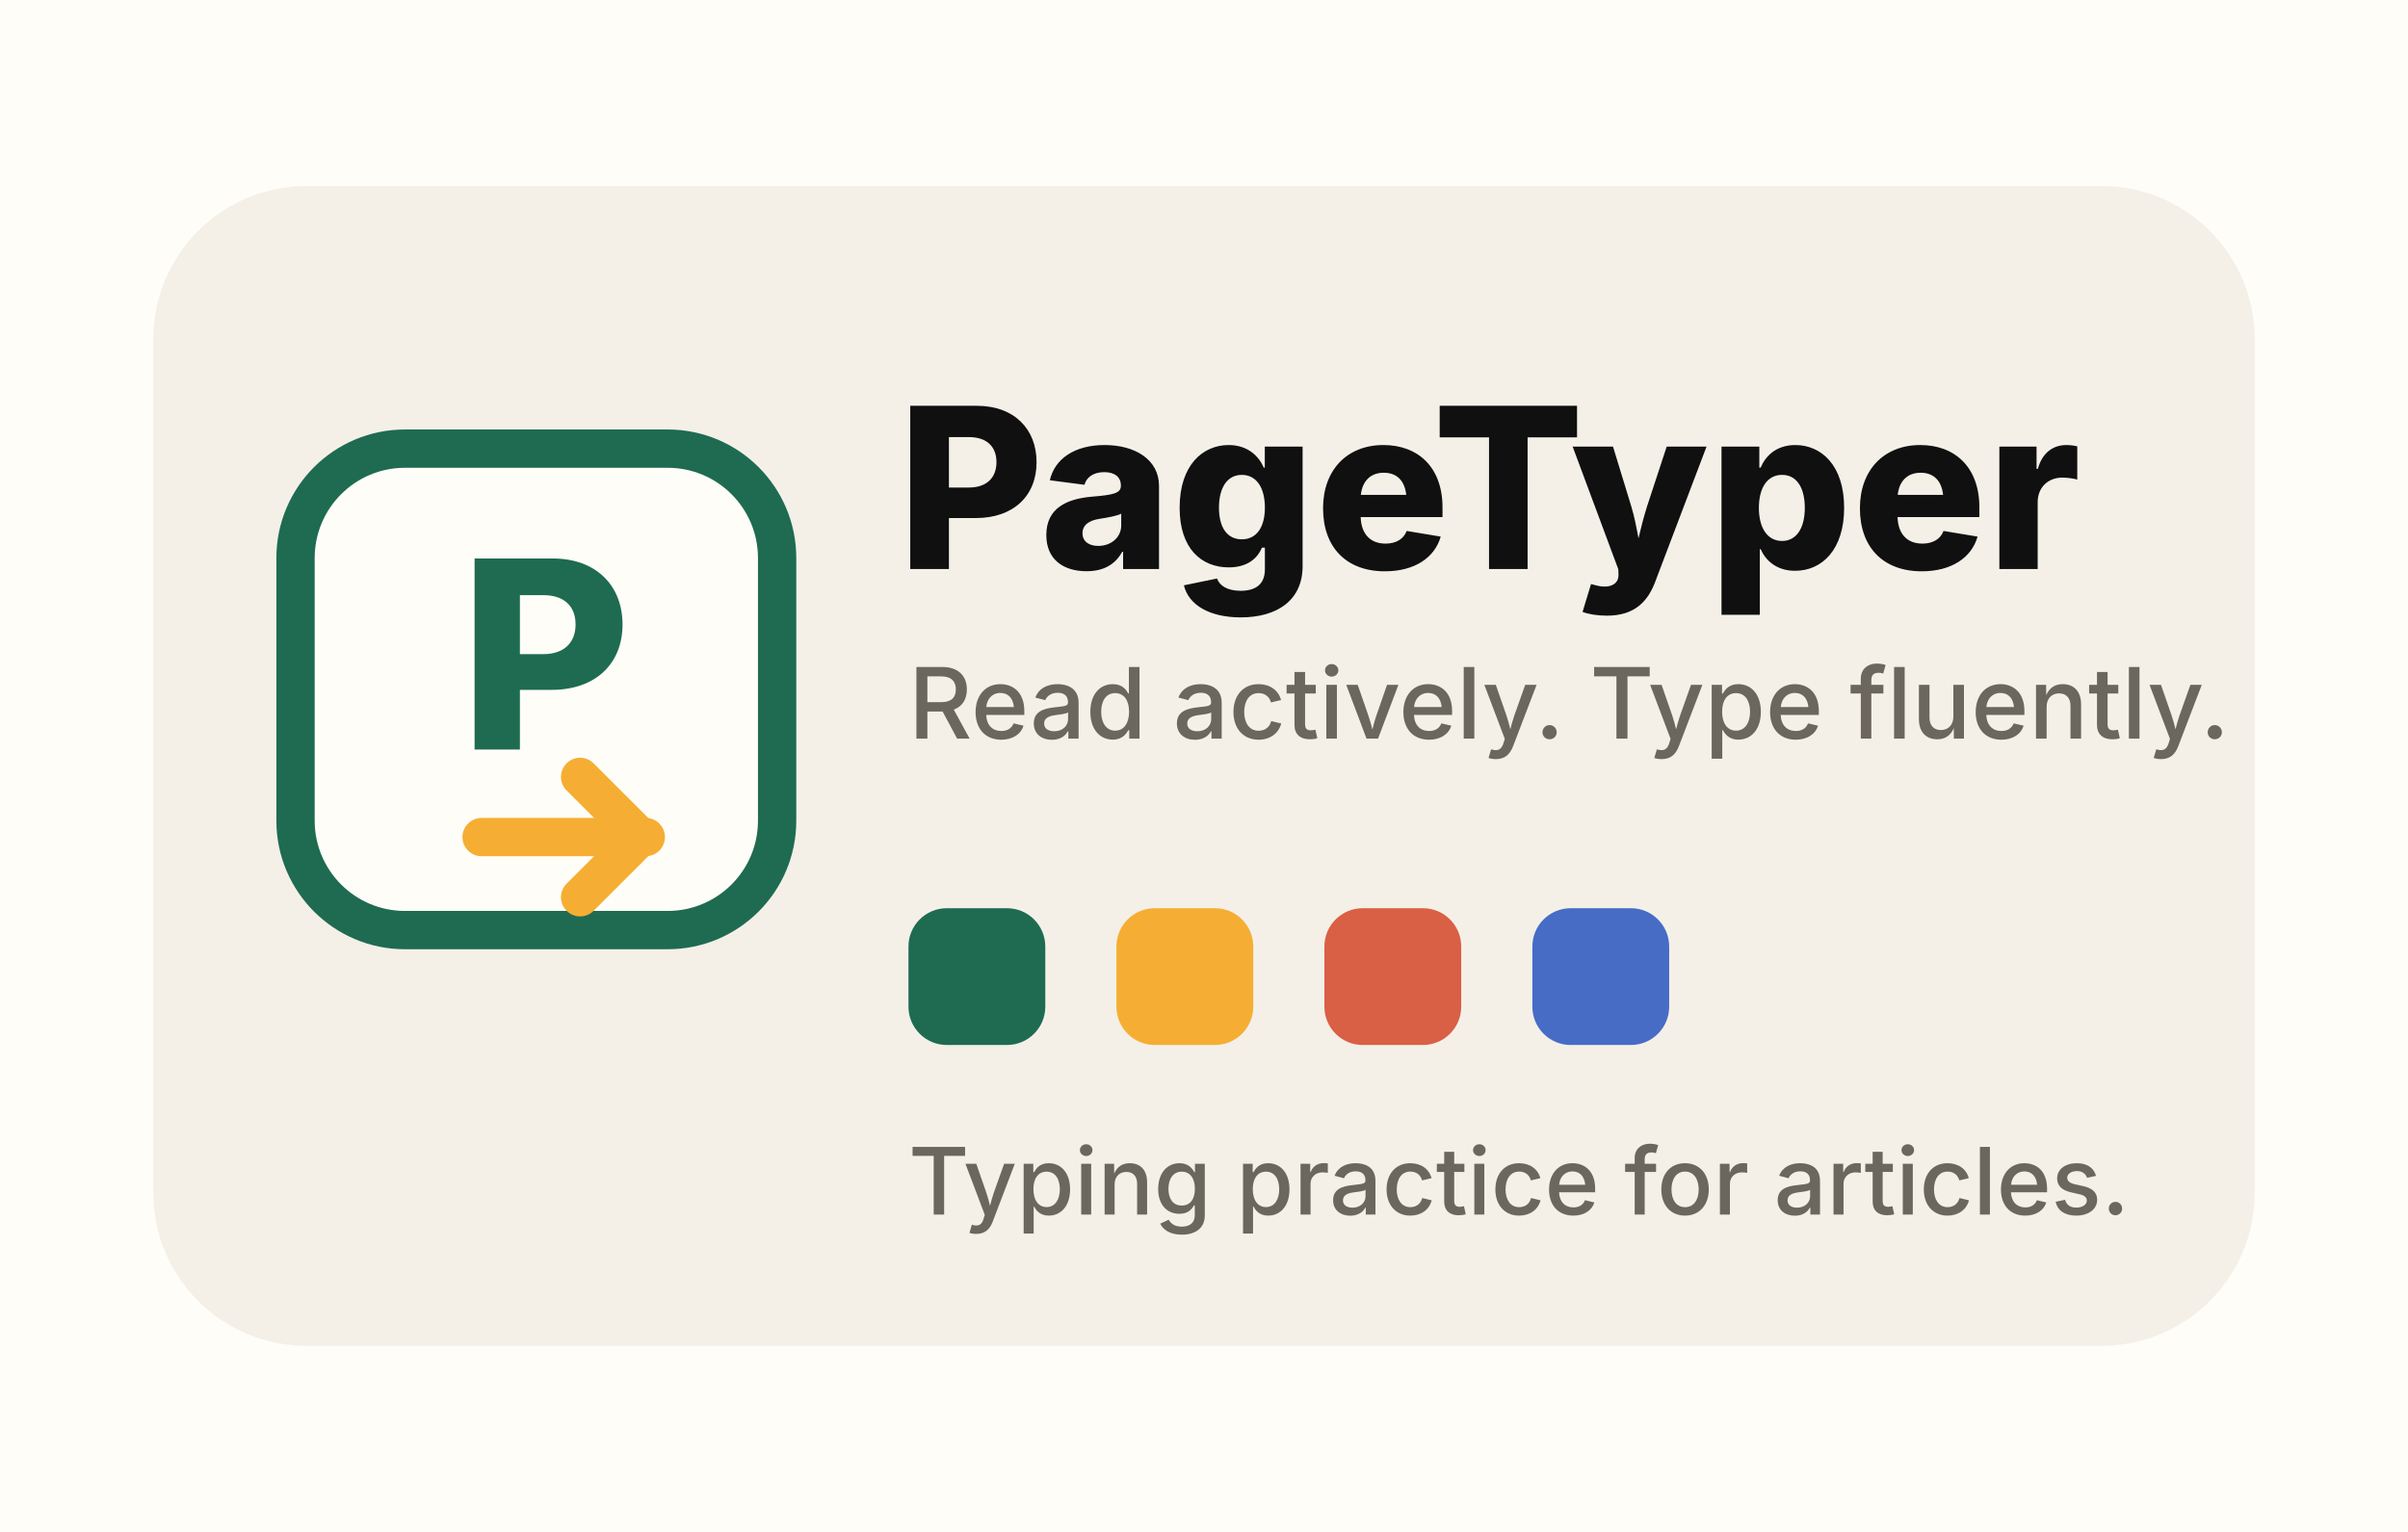
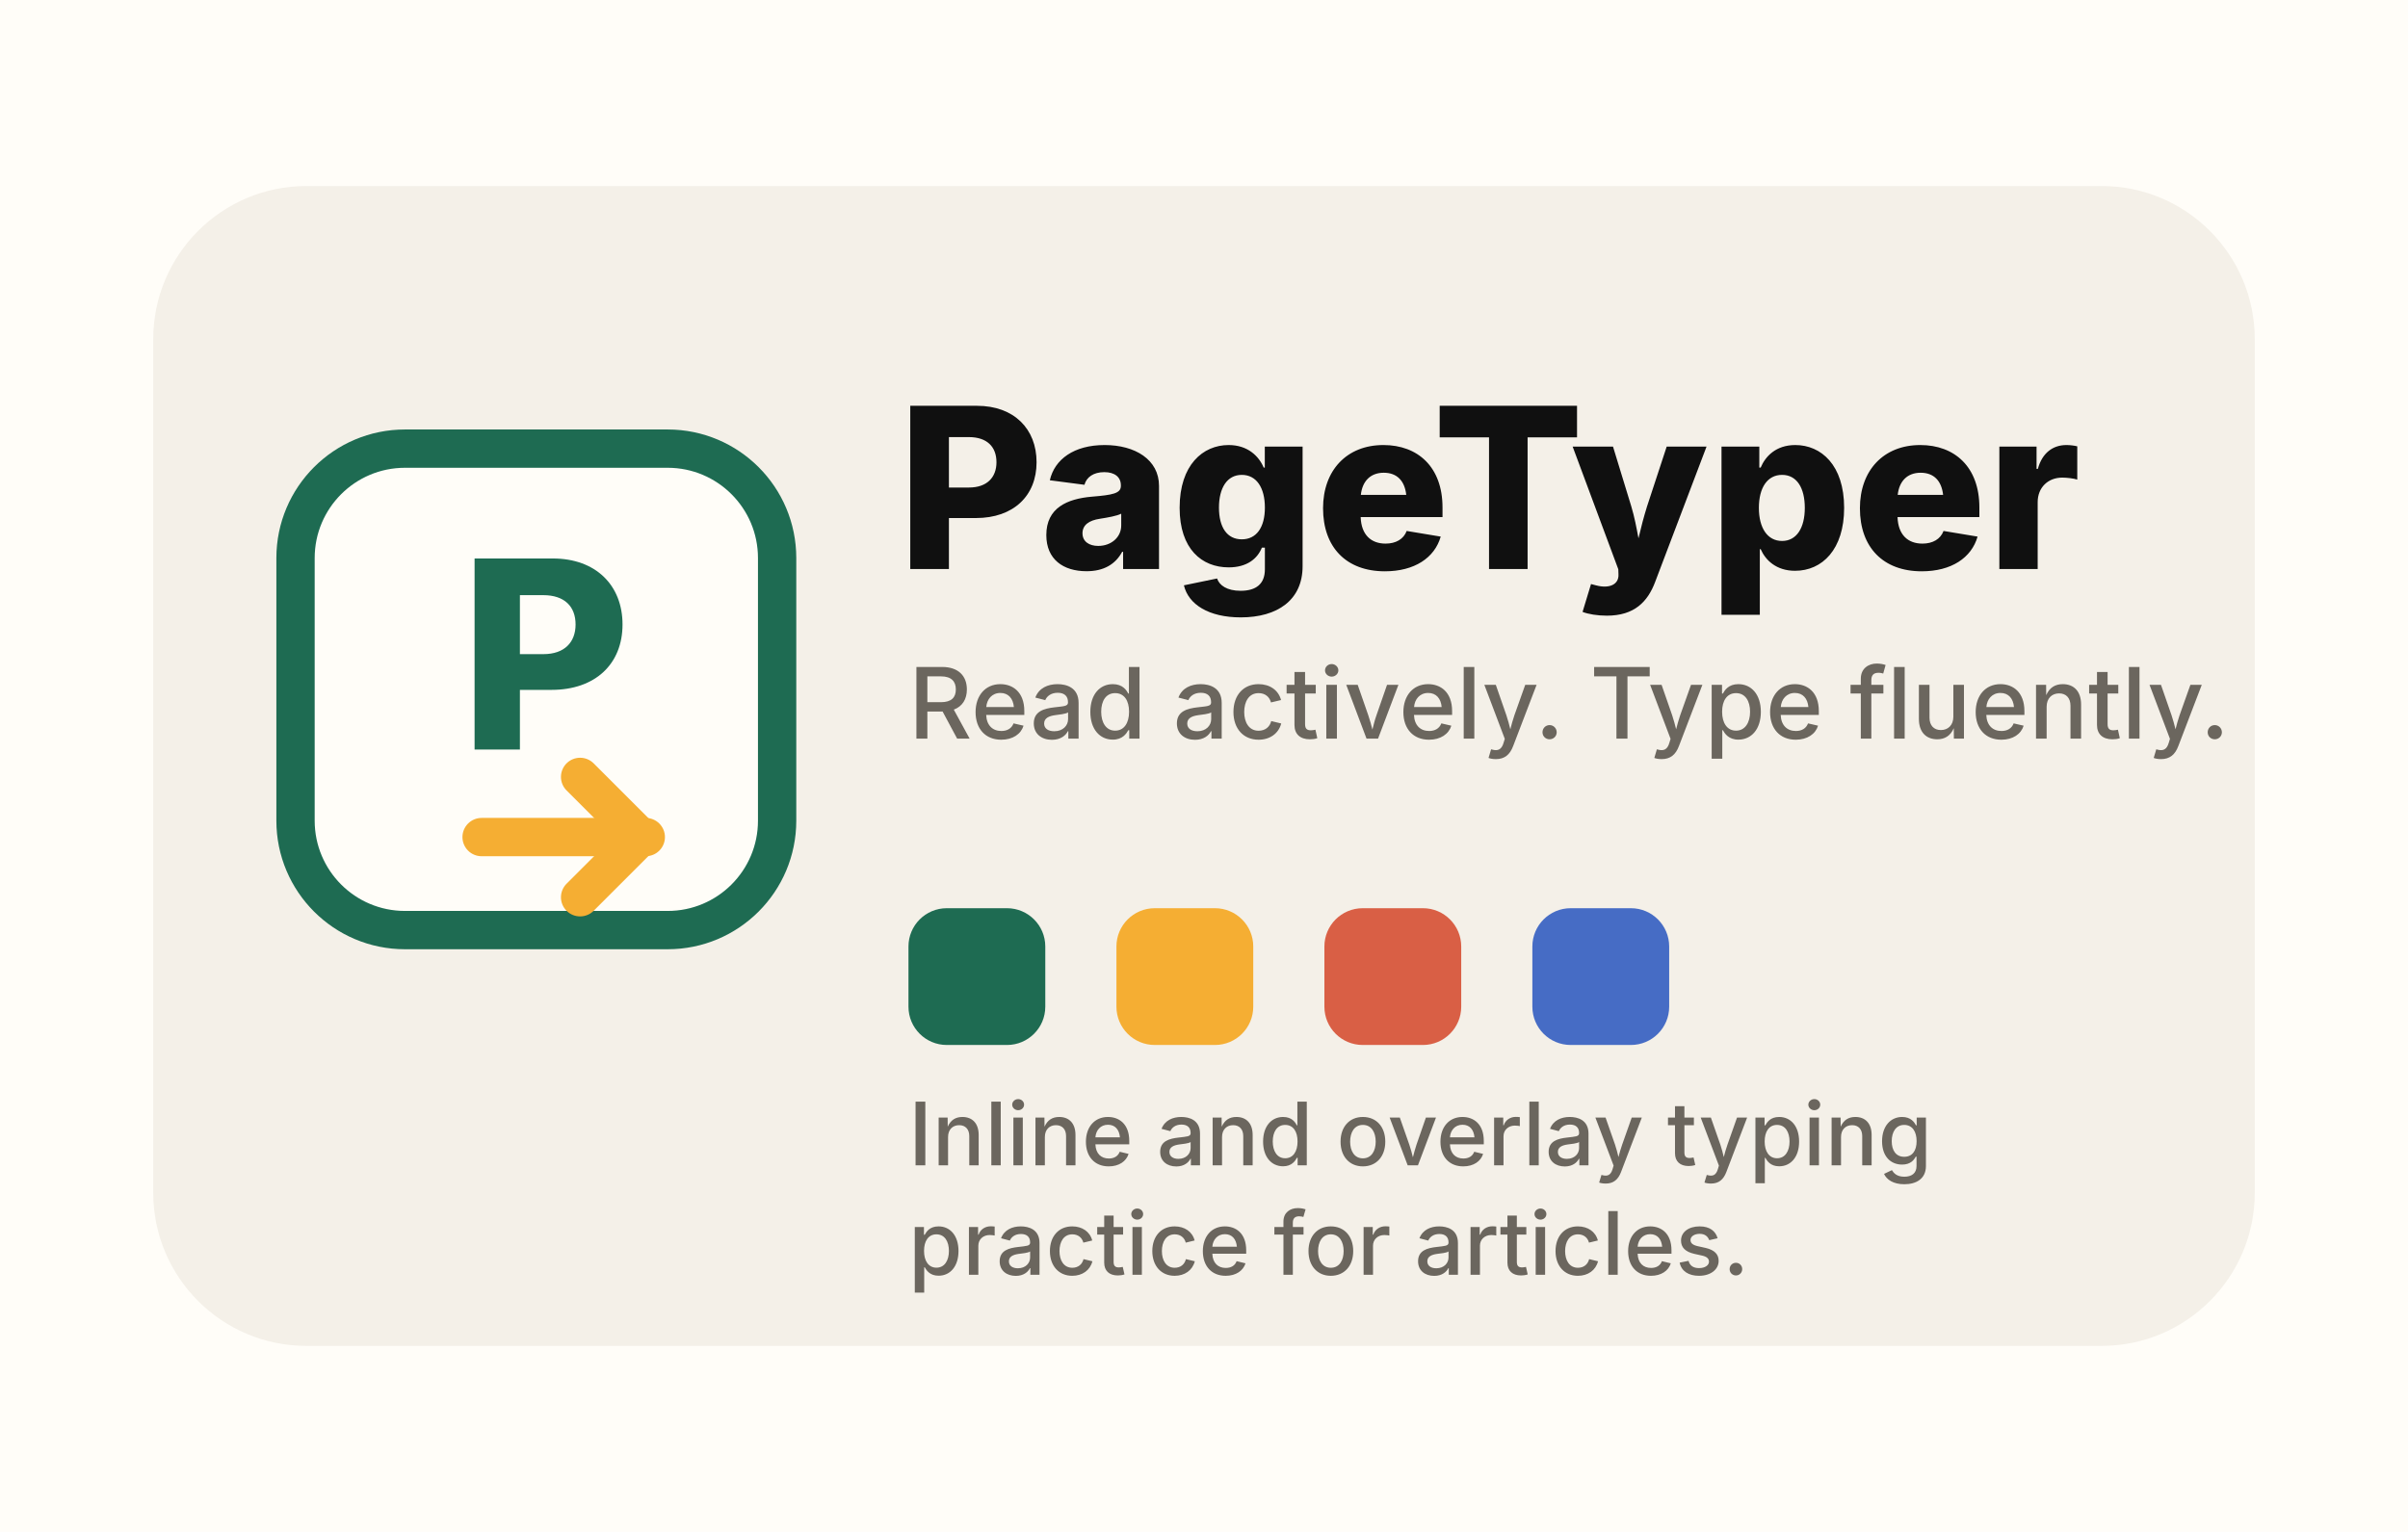
<svg xmlns="http://www.w3.org/2000/svg" width="440" height="280" viewBox="0 0 440 280" fill="none">
  <rect width="440" height="280" fill="#FFFDF8" />
  <rect x="28" y="34" width="384" height="212" rx="28" fill="#F4F0E8" />
  <rect x="54" y="82" width="88" height="88" rx="20" fill="#FFFDF8" stroke="#1E6B52" stroke-width="7" />
  <text x="84" y="137" fill="#1E6B52" font-family="Inter, Arial, sans-serif" font-size="48" font-weight="800">P</text>
  <path d="M88 153H118" stroke="#F5AE33" stroke-width="7" stroke-linecap="round" />
  <path d="M117 153L106 142" stroke="#F5AE33" stroke-width="7" stroke-linecap="round" />
  <path d="M117 153L106 164" stroke="#F5AE33" stroke-width="7" stroke-linecap="round" />
  <text x="164" y="104" fill="#101010" font-family="Inter, Arial, sans-serif" font-size="41" font-weight="800">PageTyper</text>
  <text x="166" y="135" fill="#6B665E" font-family="Inter, Arial, sans-serif" font-size="18" font-weight="500">Read actively. Type fluently.</text>
  <rect x="166" y="166" width="25" height="25" rx="7" fill="#1E6B52" />
  <rect x="204" y="166" width="25" height="25" rx="7" fill="#F5AE33" />
  <rect x="242" y="166" width="25" height="25" rx="7" fill="#D95F45" />
  <rect x="280" y="166" width="25" height="25" rx="7" fill="#466CC5" />
-   <text x="166" y="222" fill="#6B665E" font-family="Inter, Arial, sans-serif" font-size="17" font-weight="500">Typing practice for articles.</text>
+   <text x="166" y="213" fill="#6B665E" font-family="Inter, Arial, sans-serif" font-size="16" font-weight="500">Inline and overlay typing</text>
+   <text x="166" y="233" fill="#6B665E" font-family="Inter, Arial, sans-serif" font-size="16" font-weight="500">practice for articles.</text>
</svg>
